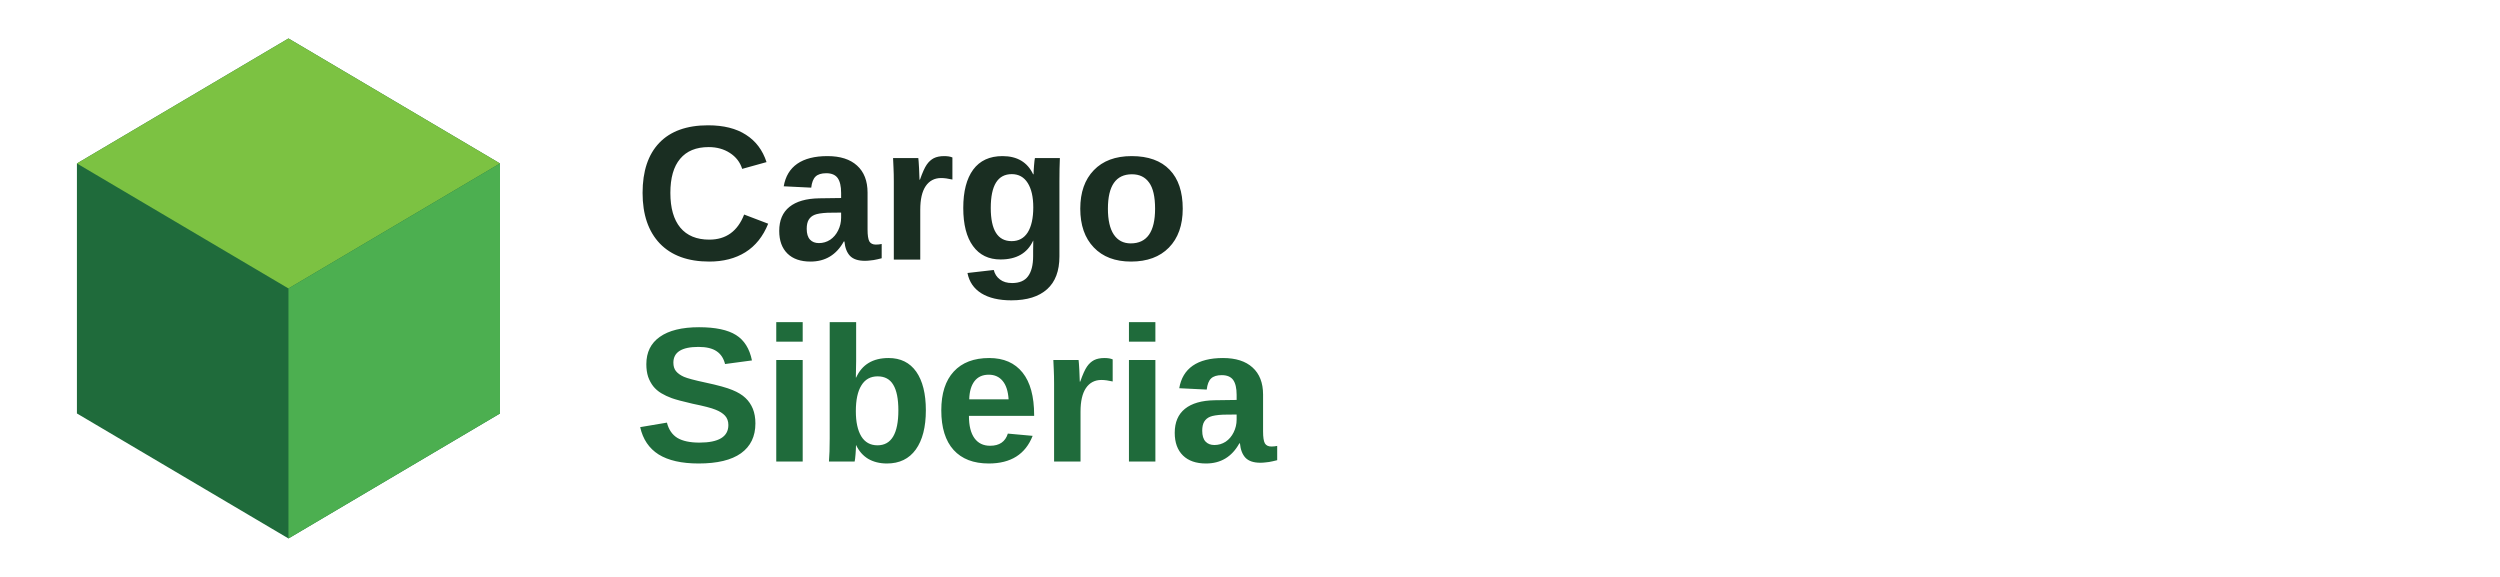
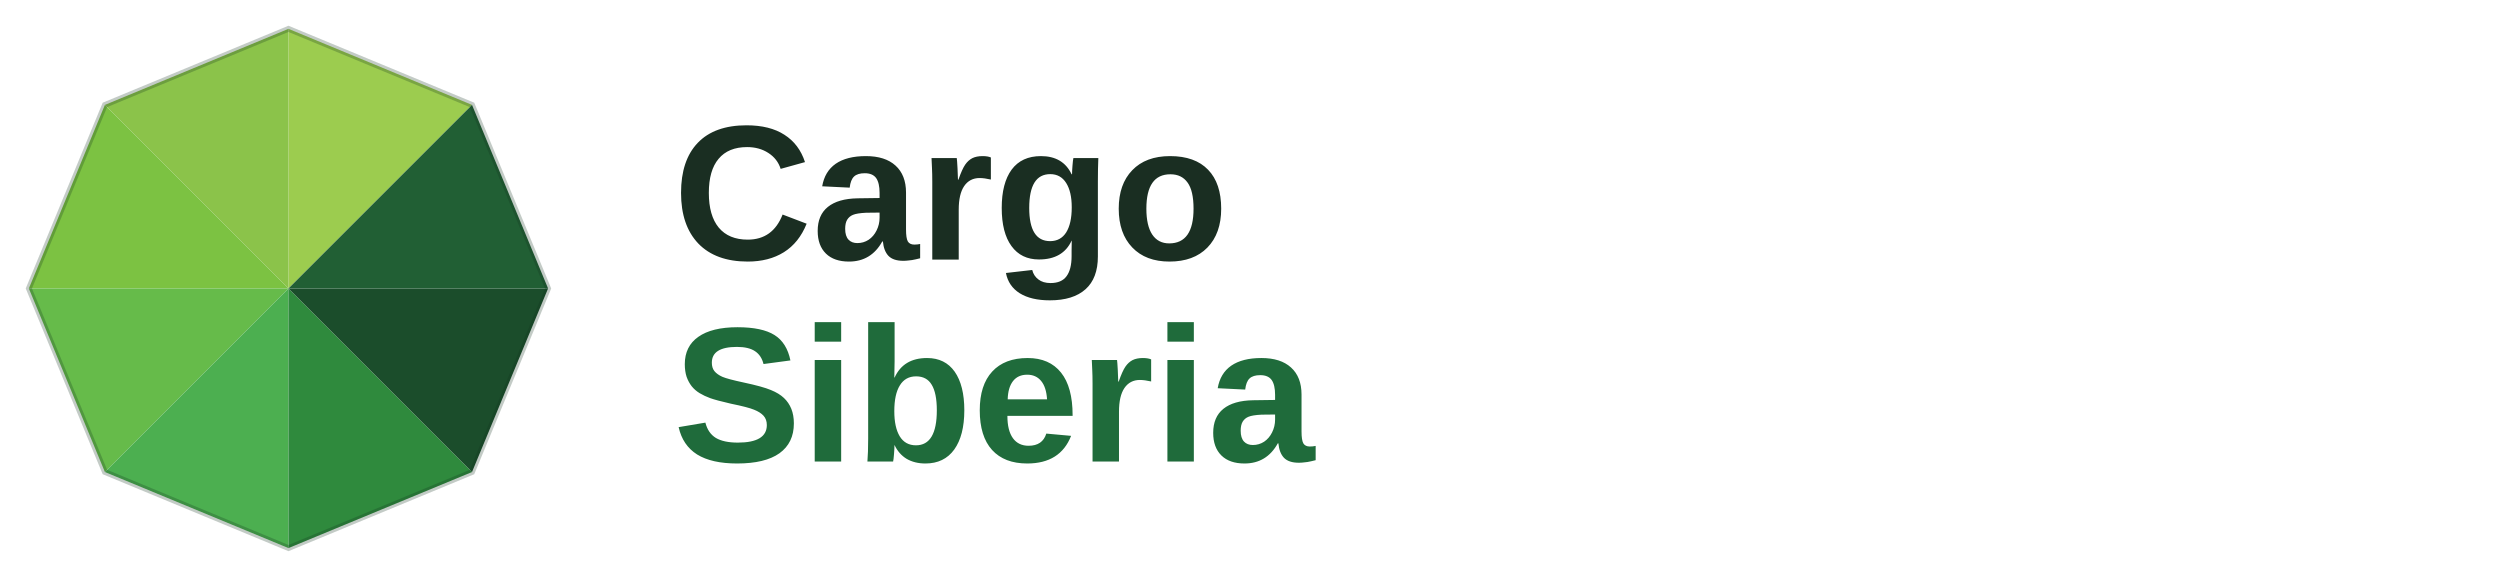
<svg xmlns="http://www.w3.org/2000/svg" viewBox="0 0 260 60" fill="none">
-   <polygon points="30,4 52,17 52,43 30,56 8,43 8,17" fill="#1F6B3B" />
-   <polygon points="30,4 52,17 30,30 8,17" fill="#7CC242" />
-   <polygon points="30,30 52,17 52,43 30,56" fill="#4CAF50" />
-   <text x="66" y="27" font-family="Manrope, Arial, sans-serif" font-weight="800" font-size="20" fill="#1A2E22">Cargo</text>
-   <text x="66" y="48" font-family="Manrope, Arial, sans-serif" font-weight="800" font-size="20" fill="#1F6B3B">Siberia</text>
+   <g>
+     <path d="M30,30 L30,3 L49.09,10.91 Z" fill="#9ccc4f" />
+     <path d="M30,30 L10.91,10.91 L30,3 Z" fill="#8bc34a" />
+     <path d="M30,30 L3,30 L10.91,10.91 Z" fill="#7cc242" />
+     <path d="M30,30 L10.91,49.09 L3,30 Z" fill="#66bb4a" />
+     <path d="M30,30 L30,57 L10.91,49.09 Z" fill="#4caf50" />
+     <path d="M30,30 L49.09,49.09 L30,57 Z" fill="#2f8a3d" />
+     <path d="M30,30 L57,30 L49.09,49.09 Z" fill="#1b4d2b" />
+     <path d="M30,30 L49.09,10.91 L57,30 Z" fill="#215f34" />
+     <path d="M30,3 L49.09,10.91 L57,30 L49.09,49.09 L30,57 L10.91,49.09 L3,30 L10.91,10.91 Z" fill="none" stroke="#12331d" stroke-width="0.6" stroke-opacity="0.25" />
+   </g>
+   <text x="70" y="27" font-family="Manrope, Arial, sans-serif" font-weight="800" font-size="20" fill="#1A2E22">Cargo</text>
+   <text x="70" y="48" font-family="Manrope, Arial, sans-serif" font-weight="800" font-size="20" fill="#1F6B3B">Siberia</text>
</svg>
